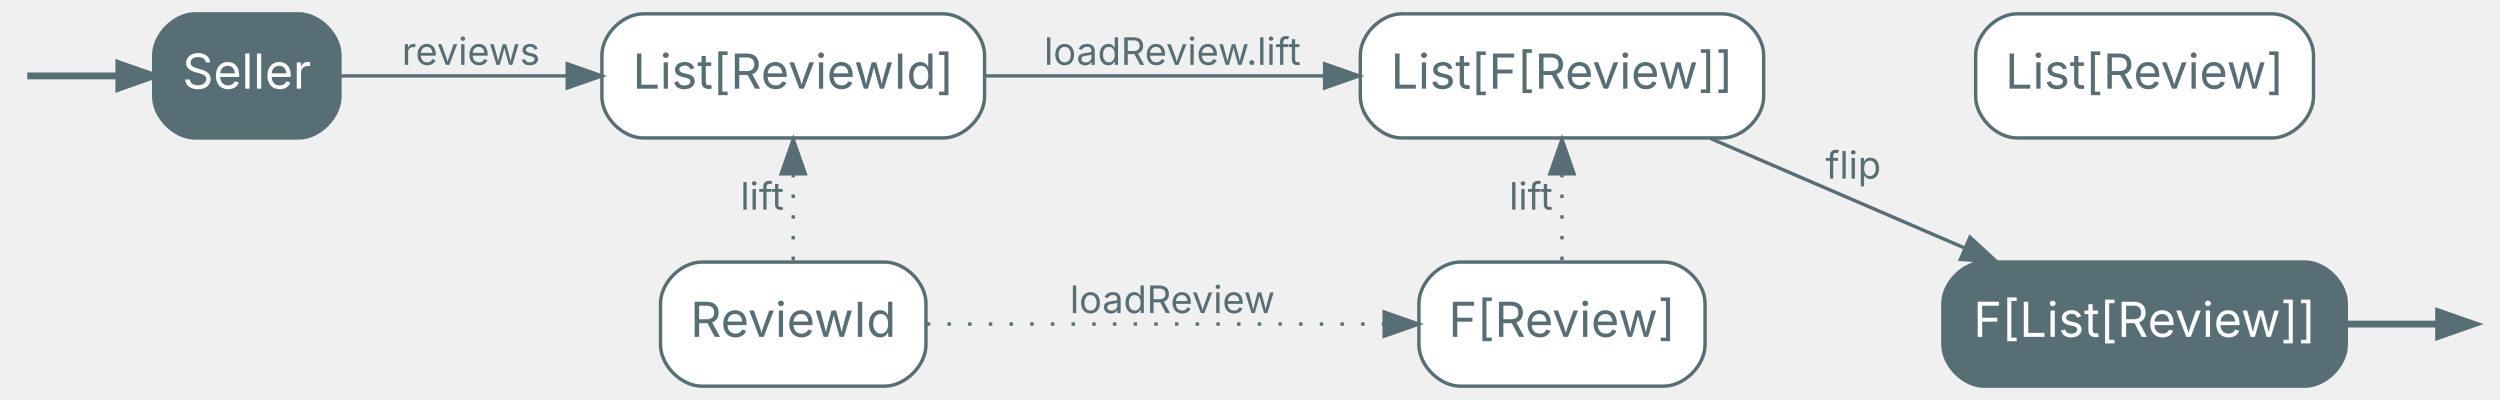
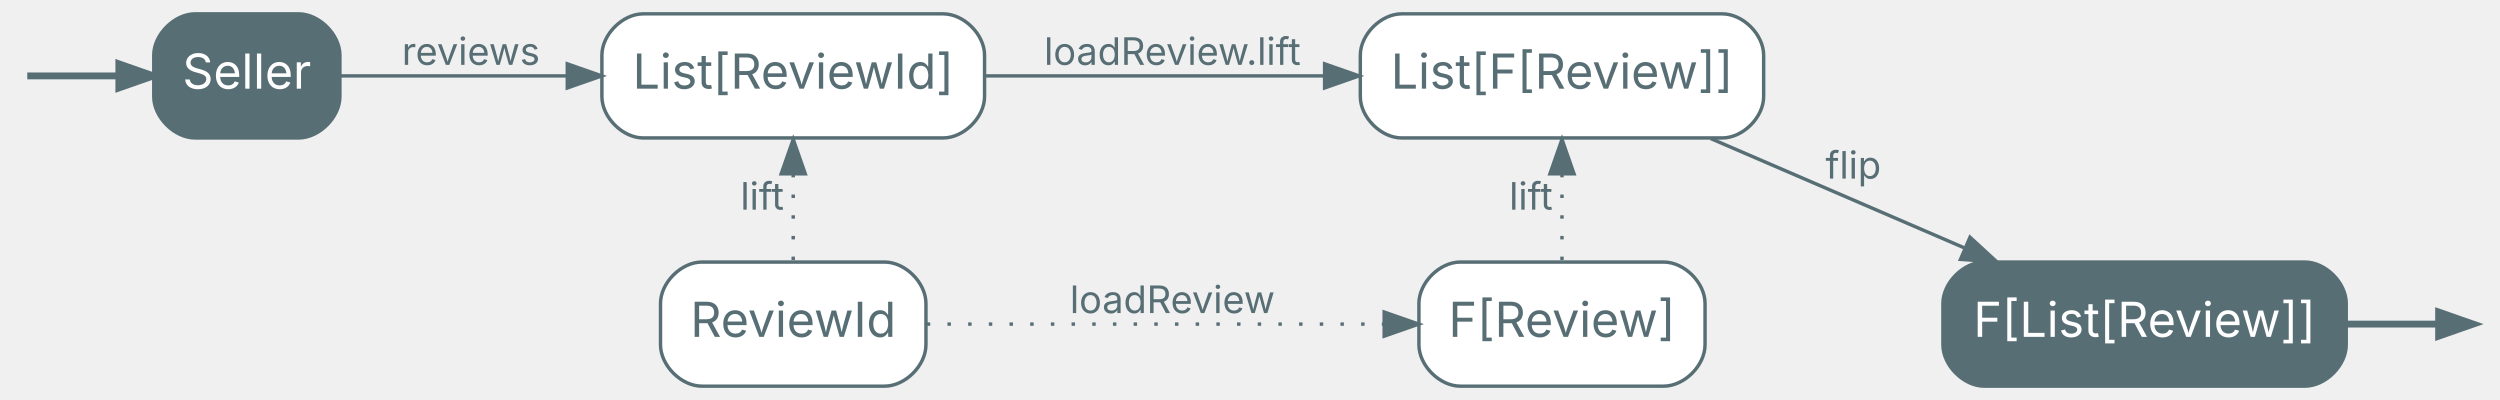
<svg xmlns="http://www.w3.org/2000/svg" width="725pt" height="116pt" viewBox="0.00 0.00 725.20 116.00">
  <g id="graph0" class="graph" transform="scale(1 1) rotate(0) translate(4 112)">
    <g id="node3" class="node start">
      <path fill="#586e75" stroke="#586e75" d="M82.6,-108C82.6,-108 52.6,-108 52.6,-108 46.6,-108 40.6,-102 40.6,-96 40.6,-96 40.6,-84 40.6,-84 40.6,-78 46.6,-72 52.6,-72 52.6,-72 82.6,-72 82.6,-72 88.6,-72 94.6,-78 94.6,-84 94.6,-84 94.6,-96 94.6,-96 94.6,-102 88.6,-108 82.6,-108" />
      <text text-anchor="middle" x="67.6" y="-86.3" font-family="Inter,Arial" font-size="14.00" fill="#ffffff">Seller</text>
    </g>
    <g id="edge4" class="edge start">
      <path fill="none" stroke="#586e75" stroke-width="2" d="M3.91,-90C7.37,-90 18.49,-90 30.42,-90" />
      <polygon fill="#586e75" stroke="#586e75" stroke-width="2" points="30.48,-93.5 40.48,-90 30.48,-86.5 30.48,-93.5" />
    </g>
    <g id="node4" class="node">
      <path fill="#ffffff" stroke="#586e75" d="M269.6,-108C269.6,-108 182.6,-108 182.6,-108 176.6,-108 170.6,-102 170.6,-96 170.6,-96 170.6,-84 170.6,-84 170.6,-78 176.6,-72 182.6,-72 182.6,-72 269.6,-72 269.6,-72 275.6,-72 281.6,-78 281.6,-84 281.6,-84 281.6,-96 281.6,-96 281.6,-102 275.6,-108 269.6,-108" />
      <text text-anchor="middle" x="226.1" y="-86.3" font-family="Inter,Arial" font-size="14.00" fill="#586e75">List[ReviewId]</text>
    </g>
    <g id="edge7" class="edge">
      <path fill="none" stroke="#586e75" d="M94.79,-90C112.76,-90 137.42,-90 160.46,-90" />
      <polygon fill="#586e75" stroke="#586e75" points="160.56,-93.5 170.56,-90 160.56,-86.5 160.56,-93.5" />
      <text text-anchor="middle" x="132.6" y="-93.2" font-family="Inter,Arial" font-size="11.00" fill="#586e75">reviews</text>
    </g>
    <g id="node5" class="node">
      <path fill="#ffffff" stroke="#586e75" d="M495.6,-108C495.6,-108 402.6,-108 402.6,-108 396.6,-108 390.6,-102 390.6,-96 390.6,-96 390.6,-84 390.6,-84 390.6,-78 396.6,-72 402.6,-72 402.6,-72 495.6,-72 495.6,-72 501.6,-72 507.6,-78 507.6,-84 507.6,-84 507.6,-96 507.6,-96 507.6,-102 501.6,-108 495.6,-108" />
      <text text-anchor="middle" x="449.1" y="-86.3" font-family="Inter,Arial" font-size="14.00" fill="#586e75">List[F[Review]]</text>
    </g>
    <g id="edge8" class="edge">
      <path fill="none" stroke="#586e75" d="M281.73,-90C311.49,-90 348.58,-90 380.19,-90" />
      <polygon fill="#586e75" stroke="#586e75" points="380.24,-93.5 390.24,-90 380.24,-86.5 380.24,-93.5" />
      <text text-anchor="middle" x="336.1" y="-93.2" font-family="Inter,Arial" font-size="11.00" fill="#586e75">loadReview.lift</text>
    </g>
    <g id="node8" class="node">
      <path fill="#ffffff" stroke="#586e75" d="M252.6,-36C252.6,-36 199.6,-36 199.6,-36 193.6,-36 187.6,-30 187.6,-24 187.6,-24 187.6,-12 187.6,-12 187.6,-6 193.6,0 199.6,0 199.6,0 252.6,0 252.6,0 258.6,0 264.6,-6 264.6,-12 264.6,-12 264.6,-24 264.6,-24 264.6,-30 258.6,-36 252.6,-36" />
      <text text-anchor="middle" x="226.1" y="-14.3" font-family="Inter,Arial" font-size="14.00" fill="#586e75">ReviewId</text>
    </g>
    <g id="edge1" class="edge required">
      <path fill="none" stroke="#586e75" stroke-dasharray="1,5" d="M226.1,-61.58C226.1,-53.03 226.1,-43.87 226.1,-36.17" />
      <polygon fill="#586e75" stroke="#586e75" points="222.6,-61.59 226.1,-71.59 229.6,-61.59 222.6,-61.59" />
      <text text-anchor="middle" x="217.1" y="-51.2" font-family="Inter,Arial" font-size="11.00" fill="#586e75">lift</text>
    </g>
    <g id="node6" class="node goal">
      <path fill="#586e75" stroke="#586e75" d="M664.6,-36C664.6,-36 571.6,-36 571.6,-36 565.6,-36 559.6,-30 559.6,-24 559.6,-24 559.6,-12 559.6,-12 559.6,-6 565.6,0 571.6,0 571.6,0 664.6,0 664.6,0 670.6,0 676.6,-6 676.6,-12 676.6,-12 676.6,-24 676.6,-24 676.6,-30 670.6,-36 664.6,-36" />
      <text text-anchor="middle" x="618.1" y="-14.3" font-family="Inter,Arial" font-size="14.00" fill="#ffffff">F[List[Review]]</text>
    </g>
    <g id="edge10" class="edge">
      <path fill="none" stroke="#586e75" d="M492.24,-71.83C514.58,-62.2 542.19,-50.29 565.77,-40.13" />
      <polygon fill="#586e75" stroke="#586e75" points="567.46,-43.21 575.26,-36.04 564.69,-36.78 567.46,-43.21" />
      <text text-anchor="middle" x="533.6" y="-60.2" font-family="Inter,Arial" font-size="11.00" fill="#586e75">flip</text>
    </g>
-     <g id="node7" class="node">
-       <path fill="#ffffff" stroke="#586e75" d="M655.1,-108C655.1,-108 581.1,-108 581.1,-108 575.1,-108 569.1,-102 569.1,-96 569.1,-96 569.1,-84 569.1,-84 569.1,-78 575.1,-72 581.1,-72 581.1,-72 655.1,-72 655.1,-72 661.1,-72 667.1,-78 667.1,-84 667.1,-84 667.1,-96 667.1,-96 667.1,-102 661.1,-108 655.1,-108" />
-       <text text-anchor="middle" x="618.1" y="-86.3" font-family="Inter,Arial" font-size="14.00" fill="#586e75">List[Review]</text>
-     </g>
    <g id="node9" class="node">
      <path fill="#ffffff" stroke="#586e75" d="M478.6,-36C478.6,-36 419.6,-36 419.6,-36 413.6,-36 407.6,-30 407.6,-24 407.6,-24 407.6,-12 407.6,-12 407.6,-6 413.6,0 419.6,0 419.6,0 478.6,0 478.6,0 484.6,0 490.6,-6 490.6,-12 490.6,-12 490.6,-24 490.6,-24 490.6,-30 484.6,-36 478.6,-36" />
      <text text-anchor="middle" x="449.1" y="-14.3" font-family="Inter,Arial" font-size="14.00" fill="#586e75">F[Review]</text>
    </g>
    <g id="edge2" class="edge required">
      <path fill="none" stroke="#586e75" stroke-dasharray="1,5" d="M449.1,-61.58C449.1,-53.03 449.1,-43.87 449.1,-36.17" />
      <polygon fill="#586e75" stroke="#586e75" points="445.6,-61.59 449.1,-71.59 452.6,-61.59 445.6,-61.59" />
      <text text-anchor="middle" x="440.1" y="-51.2" font-family="Inter,Arial" font-size="11.00" fill="#586e75">lift</text>
    </g>
    <g id="edge5" class="edge goal">
      <path fill="none" stroke="#586e75" stroke-width="2" d="M676.73,-18C686.84,-18 696.32,-18 703.24,-18" />
      <polygon fill="#586e75" stroke="#586e75" stroke-width="2" points="703.4,-21.5 713.4,-18 703.4,-14.5 703.4,-21.5" />
    </g>
    <g id="edge6" class="edge required">
      <path fill="none" stroke="#586e75" stroke-dasharray="1,5" d="M264.84,-18C301.36,-18 356.96,-18 397.34,-18" />
      <polygon fill="#586e75" stroke="#586e75" points="397.52,-21.5 407.52,-18 397.52,-14.5 397.52,-21.5" />
      <text text-anchor="middle" x="336.1" y="-21.2" font-family="Inter,Arial" font-size="11.00" fill="#586e75">loadReview</text>
    </g>
  </g>
</svg>
